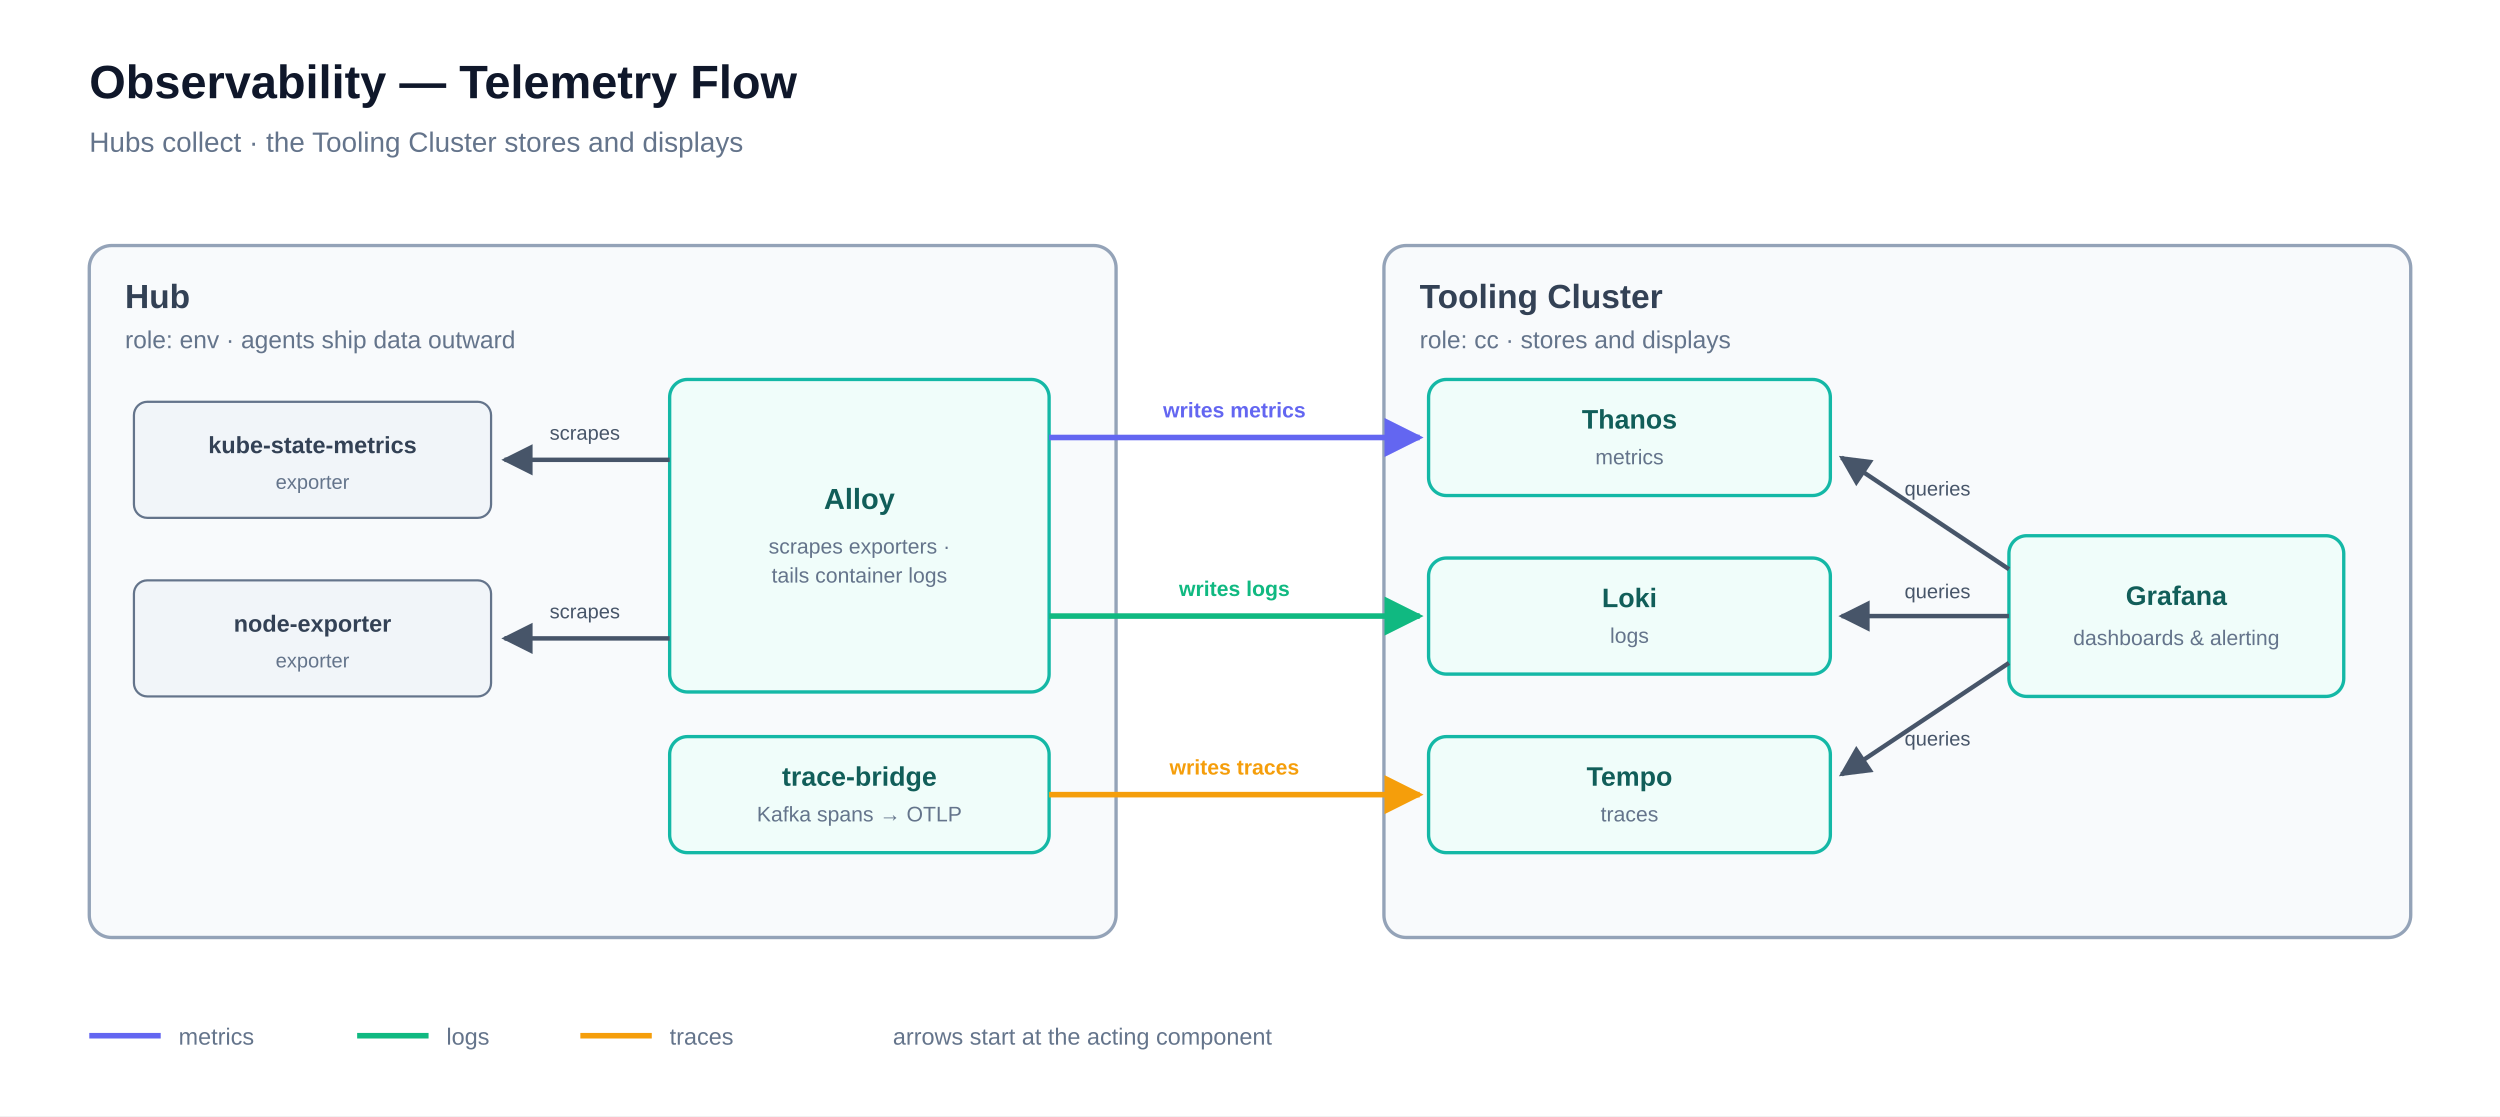
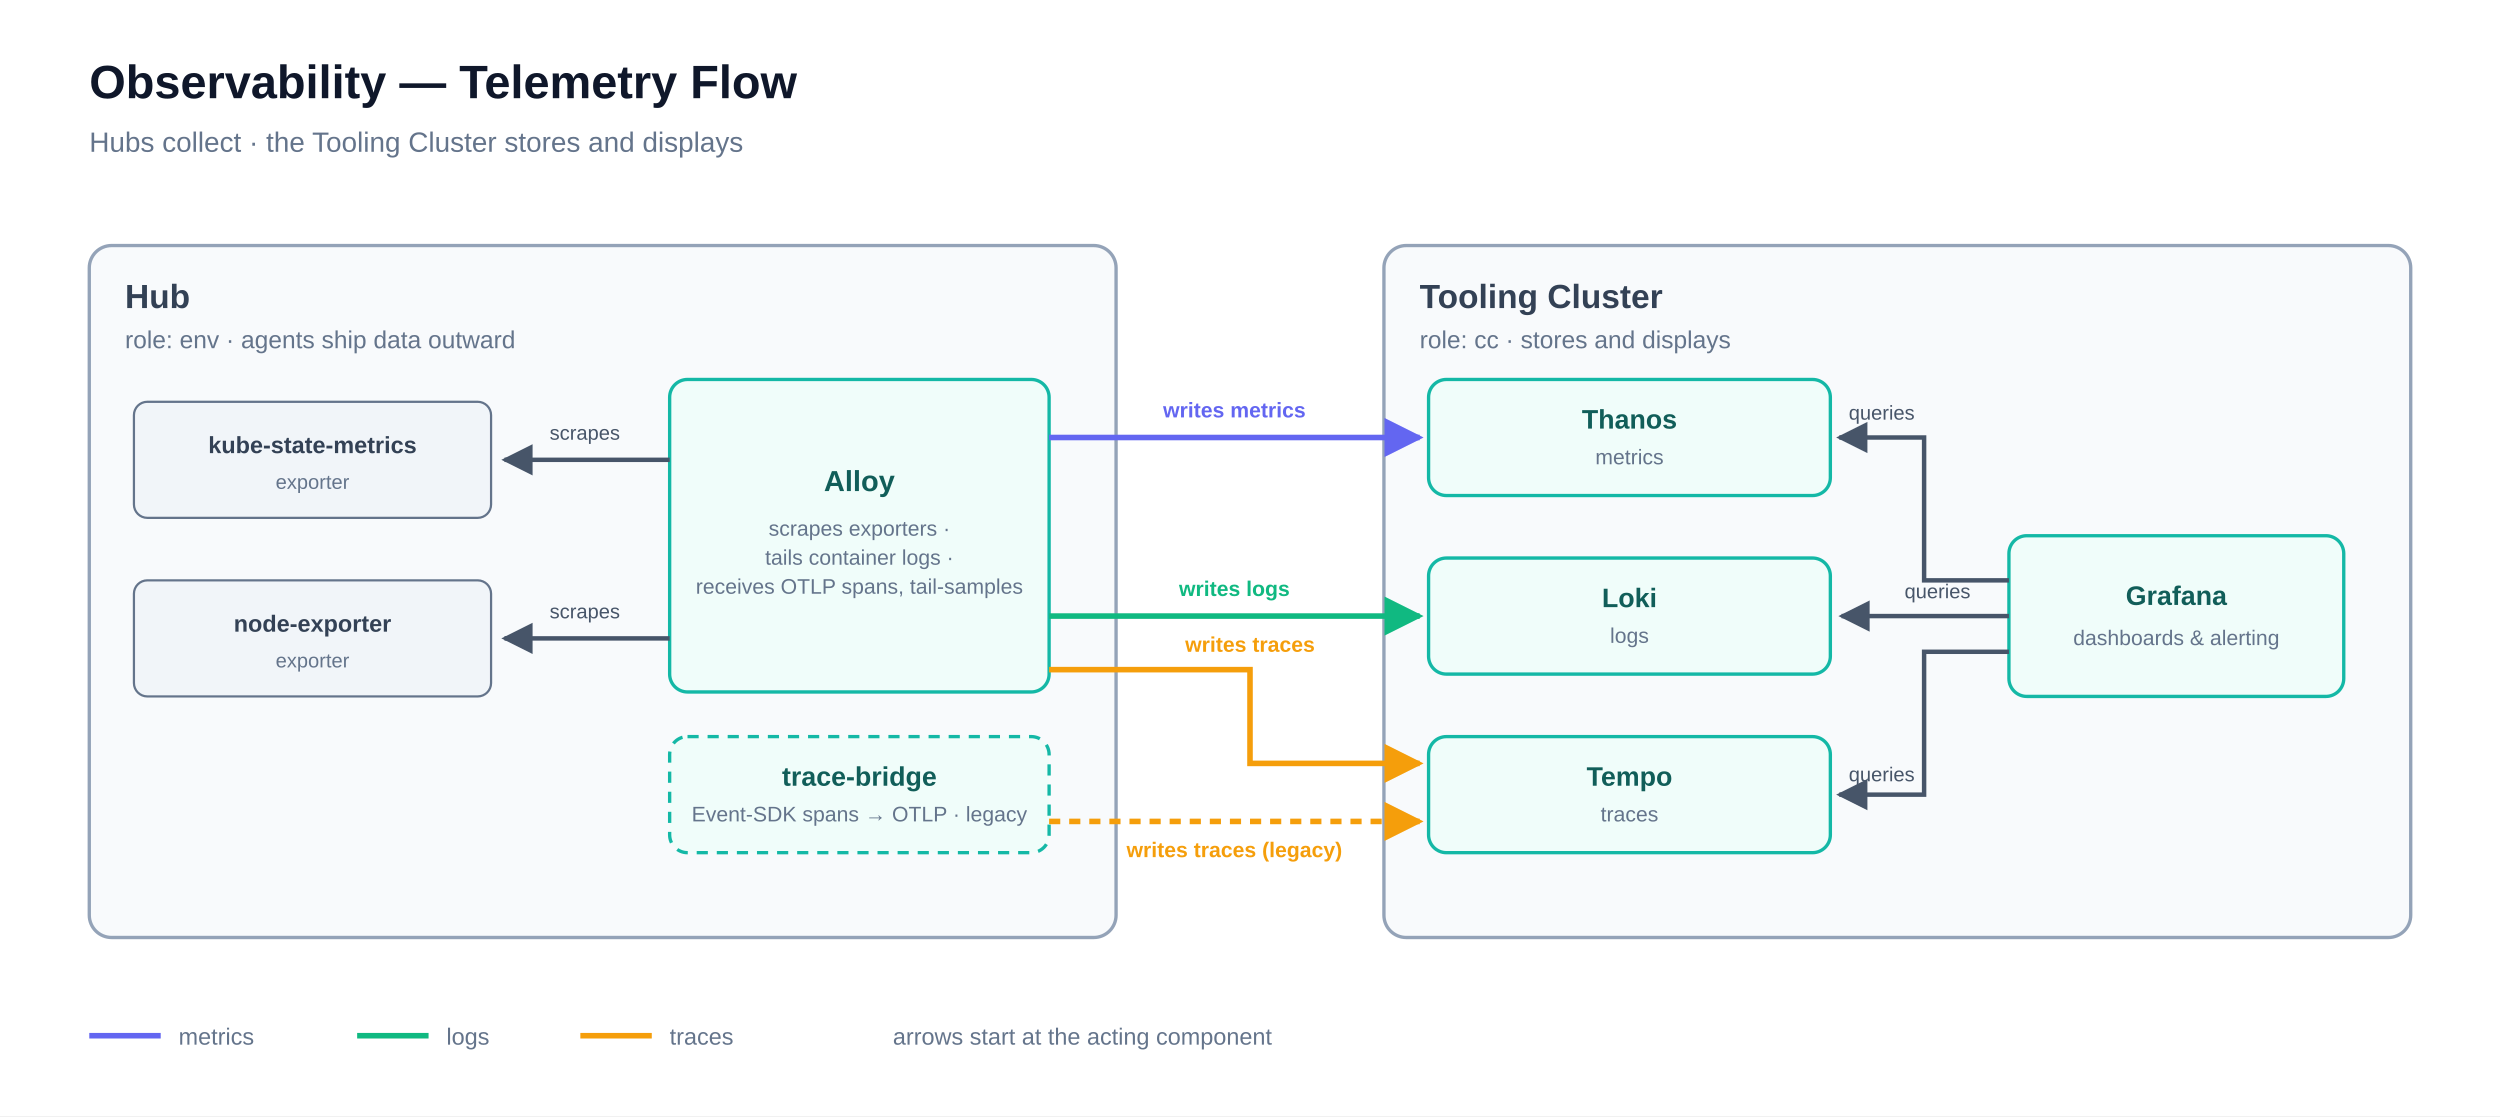
<svg xmlns="http://www.w3.org/2000/svg" viewBox="0 0 1120 500" font-family="Helvetica Neue, Arial, sans-serif">
  <defs>
    <marker id="arrow" viewBox="0 0 10 10" refX="9" refY="5" markerWidth="7" markerHeight="7" orient="auto-start-reverse">
      <path d="M0,0 L10,5 L0,10 z" fill="#475569" />
    </marker>
    <marker id="arrowIndigo" viewBox="0 0 10 10" refX="9" refY="5" markerWidth="7" markerHeight="7" orient="auto-start-reverse">
      <path d="M0,0 L10,5 L0,10 z" fill="#6366f1" />
    </marker>
    <marker id="arrowEmerald" viewBox="0 0 10 10" refX="9" refY="5" markerWidth="7" markerHeight="7" orient="auto-start-reverse">
      <path d="M0,0 L10,5 L0,10 z" fill="#10b981" />
    </marker>
    <marker id="arrowAmber" viewBox="0 0 10 10" refX="9" refY="5" markerWidth="7" markerHeight="7" orient="auto-start-reverse">
      <path d="M0,0 L10,5 L0,10 z" fill="#f59e0b" />
    </marker>
  </defs>
  <rect x="0" y="0" width="1120" height="500" fill="#ffffff" />
  <text x="40" y="44" font-size="21" font-weight="700" fill="#0f172a">Observability — Telemetry Flow</text>
  <text x="40" y="68" font-size="12.5" fill="#64748b">Hubs collect · the Tooling Cluster stores and displays</text>
  <rect x="40" y="110" width="460" height="310" rx="10" fill="#f8fafc" stroke="#94a3b8" stroke-width="1.5" />
  <text x="56" y="138" font-size="15" font-weight="700" fill="#334155">Hub</text>
  <text x="56" y="156" font-size="11" fill="#64748b">role: env · agents ship data outward</text>
  <rect x="60" y="180" width="160" height="52" rx="6" fill="#f1f5f9" stroke="#64748b" />
  <text x="140" y="203" font-size="10.5" font-weight="700" fill="#334155" text-anchor="middle">kube-state-metrics</text>
  <text x="140" y="219" font-size="9" fill="#64748b" text-anchor="middle">exporter</text>
  <rect x="60" y="260" width="160" height="52" rx="6" fill="#f1f5f9" stroke="#64748b" />
  <text x="140" y="283" font-size="10.5" font-weight="700" fill="#334155" text-anchor="middle">node-exporter</text>
  <text x="140" y="299" font-size="9" fill="#64748b" text-anchor="middle">exporter</text>
  <rect x="300" y="170" width="170" height="140" rx="8" fill="#f0fdfa" stroke="#14b8a6" stroke-width="1.5" />
-   <text x="385" y="228" font-size="13" font-weight="700" fill="#115e59" text-anchor="middle">Alloy</text>
-   <text x="385" y="248" font-size="9.5" fill="#64748b" text-anchor="middle">scrapes exporters ·</text>
-   <text x="385" y="261" font-size="9.5" fill="#64748b" text-anchor="middle">tails container logs</text>
-   <rect x="300" y="330" width="170" height="52" rx="8" fill="#f0fdfa" stroke="#14b8a6" stroke-width="1.5" />
+   <text x="385" y="220" font-size="13" font-weight="700" fill="#115e59" text-anchor="middle">Alloy</text>
+   <text x="385" y="240" font-size="9.5" fill="#64748b" text-anchor="middle">scrapes exporters ·</text>
+   <text x="385" y="253" font-size="9.5" fill="#64748b" text-anchor="middle">tails container logs ·</text>
+   <text x="385" y="266" font-size="9.5" fill="#64748b" text-anchor="middle">receives OTLP spans, tail-samples</text>
+   <rect x="300" y="330" width="170" height="52" rx="8" fill="#f0fdfa" stroke="#14b8a6" stroke-width="1.5" stroke-dasharray="5 4" />
  <text x="385" y="352" font-size="12" font-weight="700" fill="#115e59" text-anchor="middle">trace-bridge</text>
-   <text x="385" y="368" font-size="9.5" fill="#64748b" text-anchor="middle">Kafka spans → OTLP</text>
+   <text x="385" y="368" font-size="9.5" fill="#64748b" text-anchor="middle">Event-SDK spans → OTLP · legacy</text>
  <line x1="300" y1="206" x2="226" y2="206" stroke="#475569" stroke-width="2" marker-end="url(#arrow)" />
  <text x="262" y="197" font-size="9" fill="#475569" text-anchor="middle">scrapes</text>
  <line x1="300" y1="286" x2="226" y2="286" stroke="#475569" stroke-width="2" marker-end="url(#arrow)" />
  <text x="262" y="277" font-size="9" fill="#475569" text-anchor="middle">scrapes</text>
  <rect x="620" y="110" width="460" height="310" rx="10" fill="#f8fafc" stroke="#94a3b8" stroke-width="1.5" />
  <text x="636" y="138" font-size="15" font-weight="700" fill="#334155">Tooling Cluster</text>
  <text x="636" y="156" font-size="11" fill="#64748b">role: cc · stores and displays</text>
  <rect x="640" y="170" width="180" height="52" rx="8" fill="#f0fdfa" stroke="#14b8a6" stroke-width="1.5" />
  <text x="730" y="192" font-size="12" font-weight="700" fill="#115e59" text-anchor="middle">Thanos</text>
  <text x="730" y="208" font-size="9.5" fill="#64748b" text-anchor="middle">metrics</text>
  <rect x="640" y="250" width="180" height="52" rx="8" fill="#f0fdfa" stroke="#14b8a6" stroke-width="1.5" />
  <text x="730" y="272" font-size="12" font-weight="700" fill="#115e59" text-anchor="middle">Loki</text>
  <text x="730" y="288" font-size="9.5" fill="#64748b" text-anchor="middle">logs</text>
  <rect x="640" y="330" width="180" height="52" rx="8" fill="#f0fdfa" stroke="#14b8a6" stroke-width="1.5" />
  <text x="730" y="352" font-size="12" font-weight="700" fill="#115e59" text-anchor="middle">Tempo</text>
  <text x="730" y="368" font-size="9.5" fill="#64748b" text-anchor="middle">traces</text>
  <rect x="900" y="240" width="150" height="72" rx="8" fill="#f0fdfa" stroke="#14b8a6" stroke-width="1.5" />
  <text x="975" y="271" font-size="12" font-weight="700" fill="#115e59" text-anchor="middle">Grafana</text>
  <text x="975" y="289" font-size="9.5" fill="#64748b" text-anchor="middle">dashboards &amp; alerting</text>
-   <line x1="900" y1="255" x2="825" y2="205" stroke="#475569" stroke-width="2" marker-end="url(#arrow)" />
-   <text x="868" y="222" font-size="9" fill="#475569" text-anchor="middle">queries</text>
+   <polyline points="900,260 862,260 862,196 824,196" fill="none" stroke="#475569" stroke-width="2" marker-end="url(#arrow)" />
+   <text x="843" y="188" font-size="9" fill="#475569" text-anchor="middle">queries</text>
  <line x1="900" y1="276" x2="825" y2="276" stroke="#475569" stroke-width="2" marker-end="url(#arrow)" />
  <text x="868" y="268" font-size="9" fill="#475569" text-anchor="middle">queries</text>
-   <line x1="900" y1="297" x2="825" y2="347" stroke="#475569" stroke-width="2" marker-end="url(#arrow)" />
-   <text x="868" y="334" font-size="9" fill="#475569" text-anchor="middle">queries</text>
+   <polyline points="900,292 862,292 862,356 824,356" fill="none" stroke="#475569" stroke-width="2" marker-end="url(#arrow)" />
+   <text x="843" y="350" font-size="9" fill="#475569" text-anchor="middle">queries</text>
  <line x1="470" y1="196" x2="636" y2="196" stroke="#6366f1" stroke-width="2.5" marker-end="url(#arrowIndigo)" />
  <text x="553" y="187" font-size="9.5" font-weight="600" fill="#6366f1" text-anchor="middle">writes metrics</text>
  <line x1="470" y1="276" x2="636" y2="276" stroke="#10b981" stroke-width="2.5" marker-end="url(#arrowEmerald)" />
  <text x="553" y="267" font-size="9.5" font-weight="600" fill="#10b981" text-anchor="middle">writes logs</text>
-   <line x1="470" y1="356" x2="636" y2="356" stroke="#f59e0b" stroke-width="2.5" marker-end="url(#arrowAmber)" />
-   <text x="553" y="347" font-size="9.5" font-weight="600" fill="#f59e0b" text-anchor="middle">writes traces</text>
+   <polyline points="470,300 560,300 560,342 636,342" fill="none" stroke="#f59e0b" stroke-width="2.5" marker-end="url(#arrowAmber)" />
+   <text x="560" y="292" font-size="9.5" font-weight="600" fill="#f59e0b" text-anchor="middle">writes traces</text>
+   <line x1="470" y1="368" x2="636" y2="368" stroke="#f59e0b" stroke-width="2.5" stroke-dasharray="5 4" marker-end="url(#arrowAmber)" />
+   <text x="553" y="384" font-size="9.5" font-weight="600" fill="#f59e0b" text-anchor="middle">writes traces (legacy)</text>
  <line x1="40" y1="464" x2="72" y2="464" stroke="#6366f1" stroke-width="2.5" />
  <text x="80" y="468" font-size="10.5" fill="#64748b">metrics</text>
  <line x1="160" y1="464" x2="192" y2="464" stroke="#10b981" stroke-width="2.5" />
  <text x="200" y="468" font-size="10.5" fill="#64748b">logs</text>
  <line x1="260" y1="464" x2="292" y2="464" stroke="#f59e0b" stroke-width="2.5" />
  <text x="300" y="468" font-size="10.5" fill="#64748b">traces</text>
  <text x="400" y="468" font-size="10.5" fill="#64748b">arrows start at the acting component</text>
</svg>
